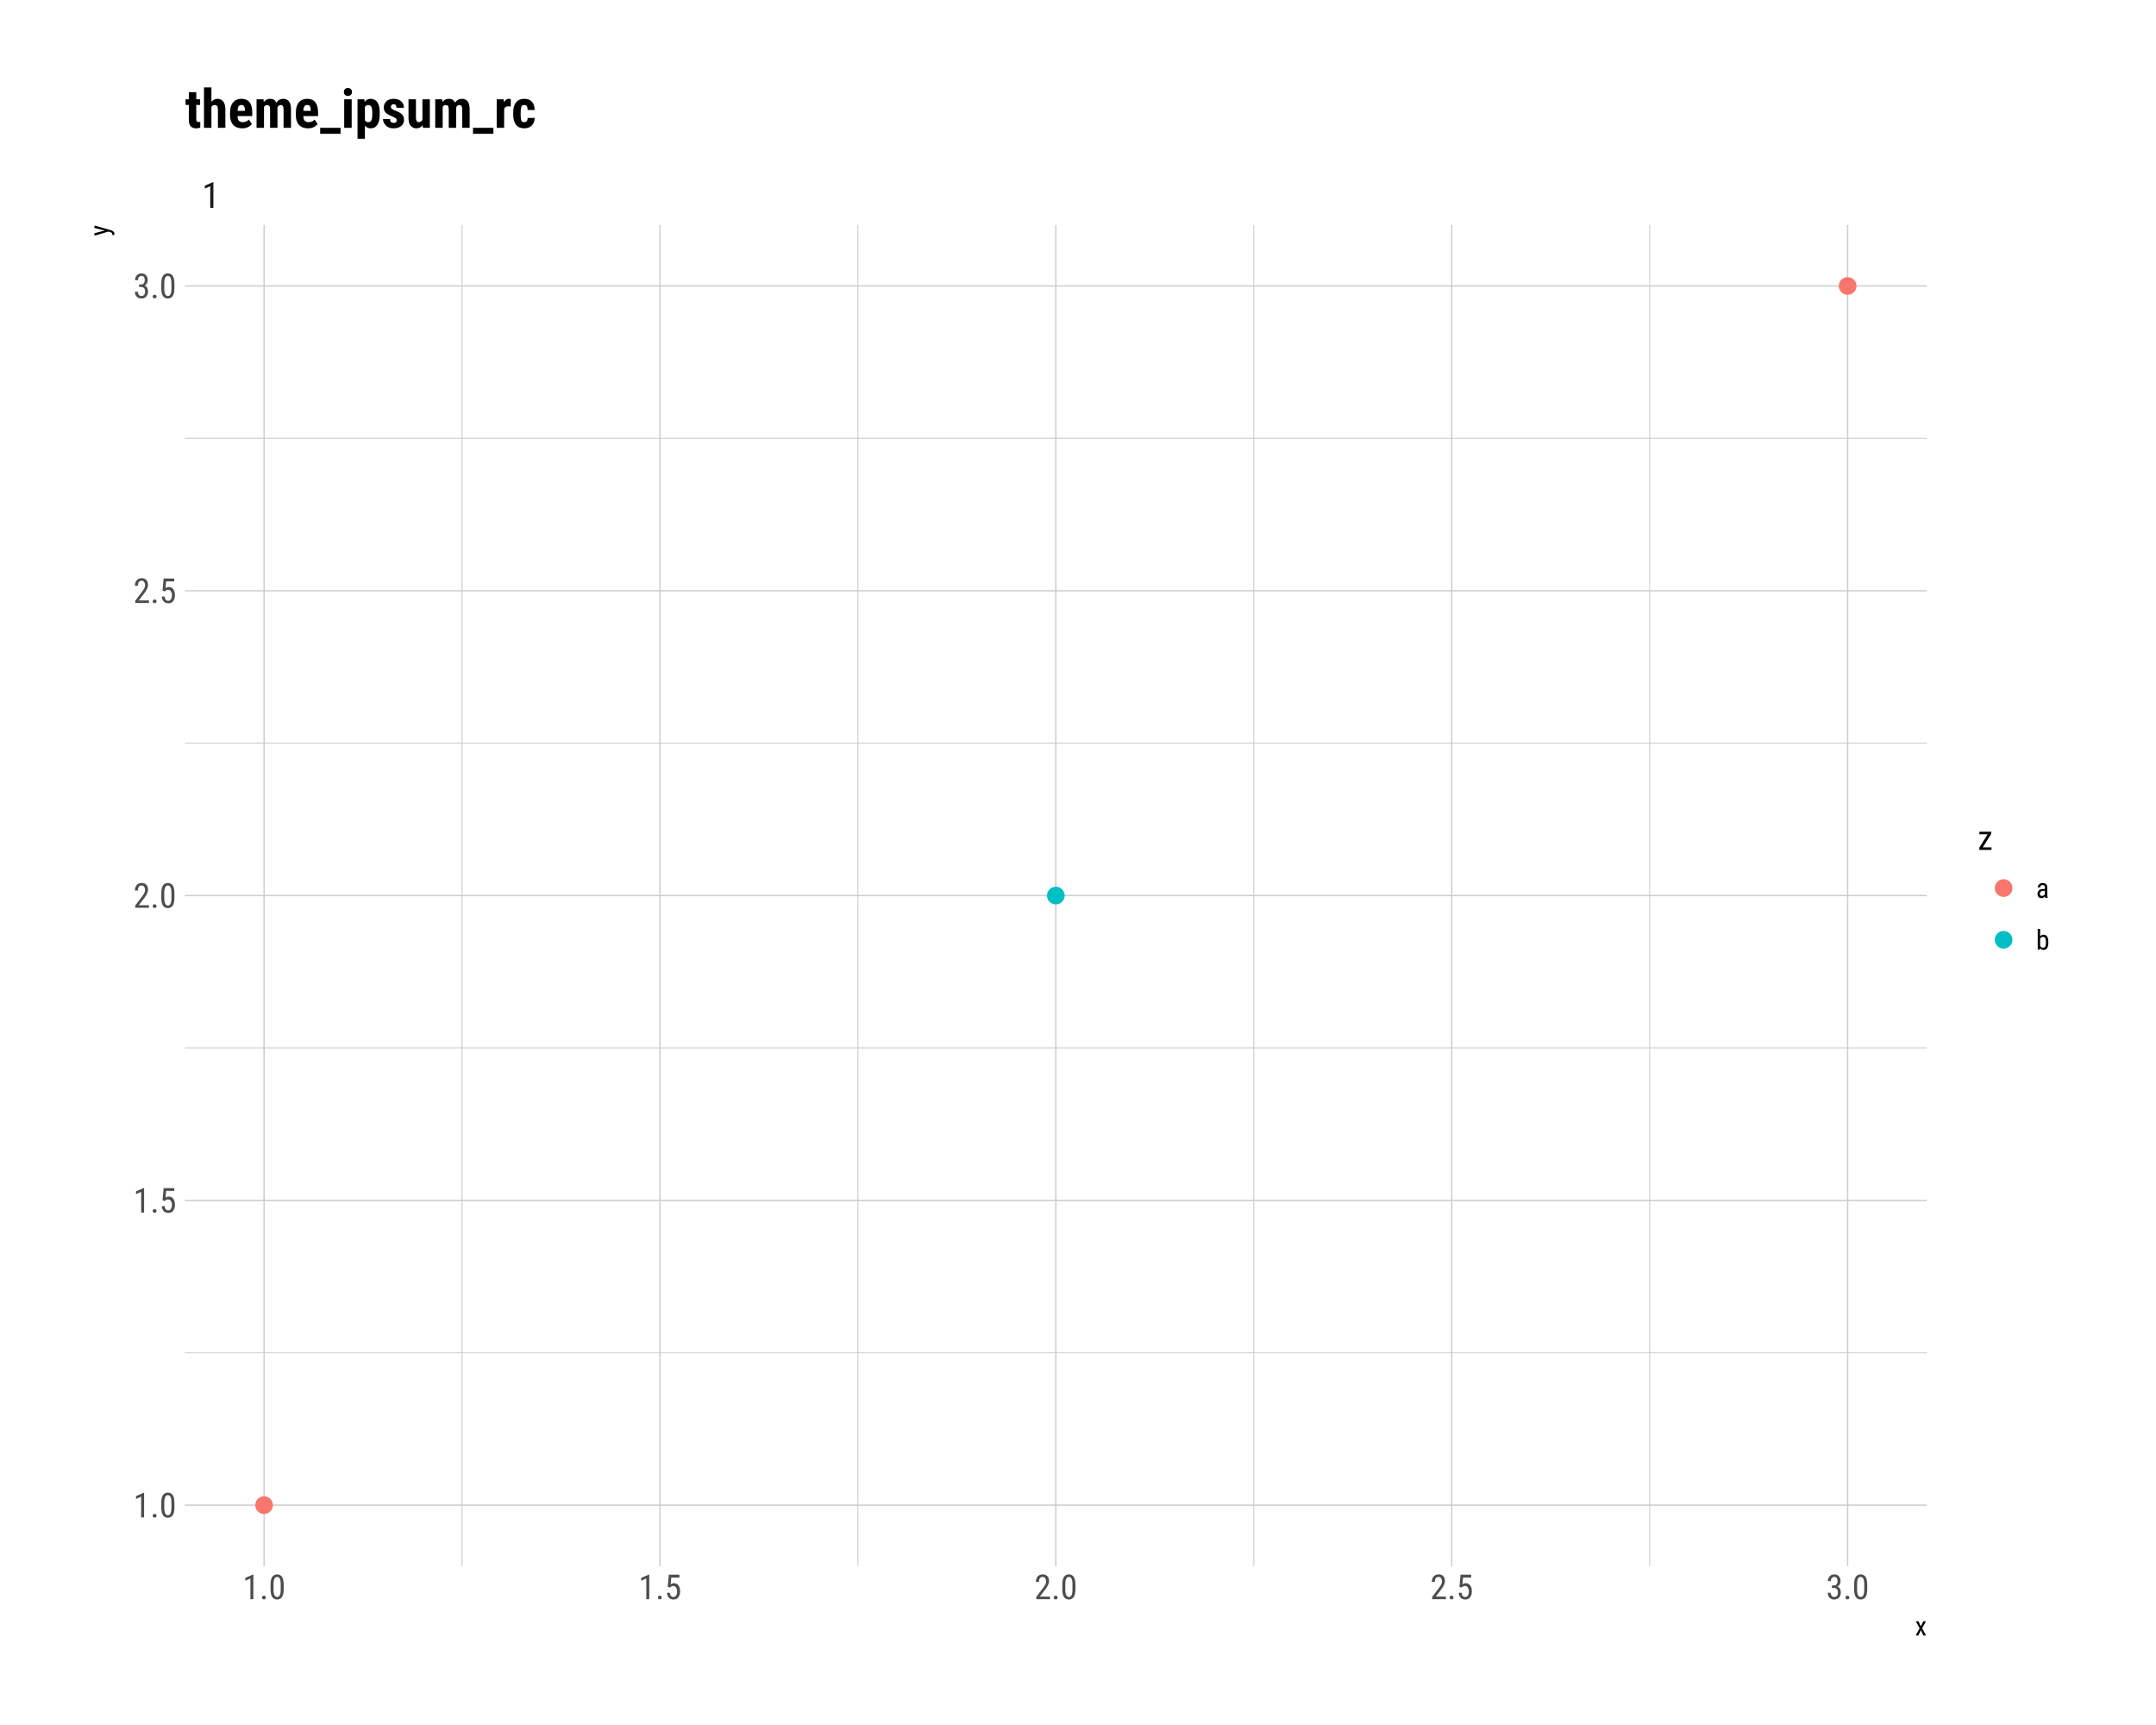
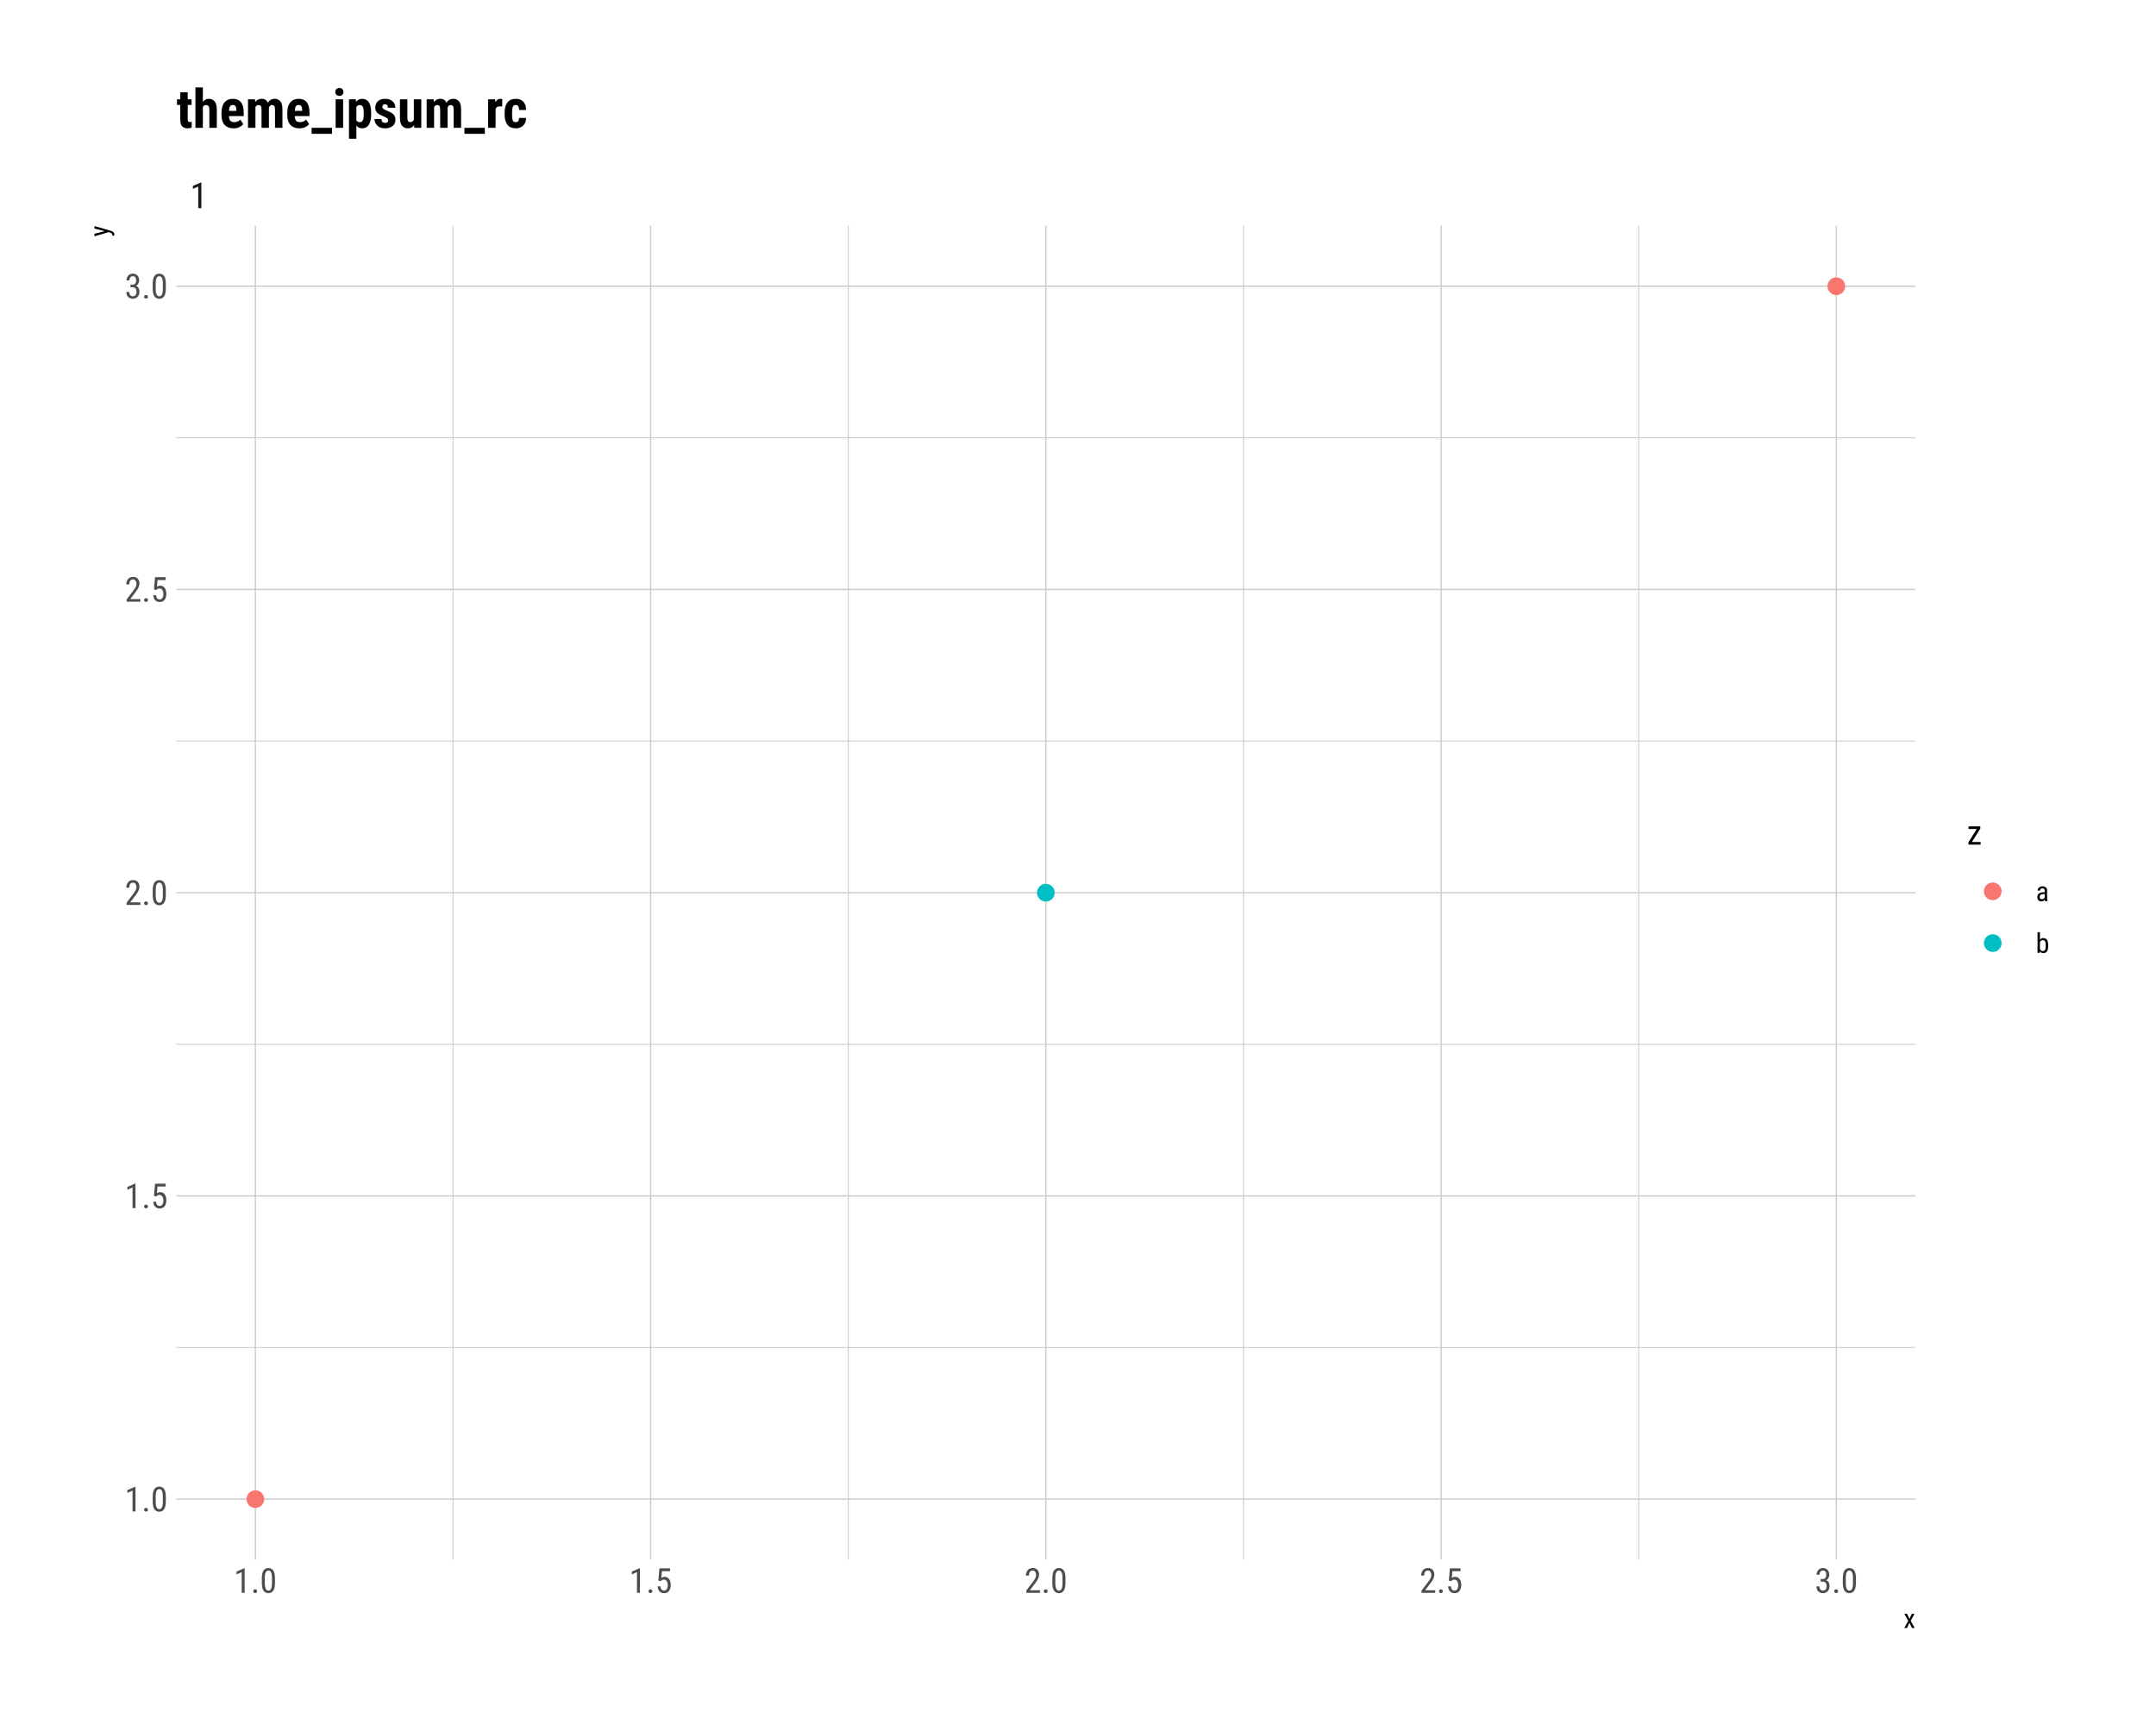
<svg xmlns="http://www.w3.org/2000/svg" viewBox="0 0 720.00 576.00">
  <defs>
    <style type="text/css">
    line, polyline, path, rect, circle {
      fill: none;
      stroke: #000000;
      stroke-linecap: round;
      stroke-linejoin: round;
      stroke-miterlimit: 10.00;
    }
  </style>
  </defs>
  <rect width="100%" height="100%" style="stroke: none; fill: #FFFFFF;" />
  <defs>
-     <clipPath id="cpNjEuNzV8NjQzLjQ1OHw1MjIuOTQ1fDc1LjEyNg==">
-       <rect x="61.75" y="75.13" width="581.71" height="447.82" />
+     <clipPath id="cpNTguODg1N3w2MzkuNjUyfDUyMC44Mjl8NzUuMzI0OA==">
+       <rect x="58.89" y="75.32" width="580.77" height="445.50" />
    </clipPath>
  </defs>
-   <polyline points="61.75,451.70 643.46,451.70 " style="stroke-width: 0.32; stroke: #CCCCCC; stroke-linecap: butt;" clip-path="url(#cpNjEuNzV8NjQzLjQ1OHw1MjIuOTQ1fDc1LjEyNg==)" />
-   <polyline points="61.75,349.92 643.46,349.92 " style="stroke-width: 0.32; stroke: #CCCCCC; stroke-linecap: butt;" clip-path="url(#cpNjEuNzV8NjQzLjQ1OHw1MjIuOTQ1fDc1LjEyNg==)" />
-   <polyline points="61.75,248.15 643.46,248.15 " style="stroke-width: 0.32; stroke: #CCCCCC; stroke-linecap: butt;" clip-path="url(#cpNjEuNzV8NjQzLjQ1OHw1MjIuOTQ1fDc1LjEyNg==)" />
-   <polyline points="61.75,146.37 643.46,146.37 " style="stroke-width: 0.32; stroke: #CCCCCC; stroke-linecap: butt;" clip-path="url(#cpNjEuNzV8NjQzLjQ1OHw1MjIuOTQ1fDc1LjEyNg==)" />
-   <polyline points="154.29,522.95 154.29,75.13 " style="stroke-width: 0.32; stroke: #CCCCCC; stroke-linecap: butt;" clip-path="url(#cpNjEuNzV8NjQzLjQ1OHw1MjIuOTQ1fDc1LjEyNg==)" />
-   <polyline points="286.50,522.95 286.50,75.13 " style="stroke-width: 0.32; stroke: #CCCCCC; stroke-linecap: butt;" clip-path="url(#cpNjEuNzV8NjQzLjQ1OHw1MjIuOTQ1fDc1LjEyNg==)" />
-   <polyline points="418.71,522.95 418.71,75.13 " style="stroke-width: 0.32; stroke: #CCCCCC; stroke-linecap: butt;" clip-path="url(#cpNjEuNzV8NjQzLjQ1OHw1MjIuOTQ1fDc1LjEyNg==)" />
-   <polyline points="550.91,522.95 550.91,75.13 " style="stroke-width: 0.32; stroke: #CCCCCC; stroke-linecap: butt;" clip-path="url(#cpNjEuNzV8NjQzLjQ1OHw1MjIuOTQ1fDc1LjEyNg==)" />
-   <polyline points="61.75,502.59 643.46,502.59 " style="stroke-width: 0.43; stroke: #CCCCCC; stroke-linecap: butt;" clip-path="url(#cpNjEuNzV8NjQzLjQ1OHw1MjIuOTQ1fDc1LjEyNg==)" />
-   <polyline points="61.75,400.81 643.46,400.81 " style="stroke-width: 0.43; stroke: #CCCCCC; stroke-linecap: butt;" clip-path="url(#cpNjEuNzV8NjQzLjQ1OHw1MjIuOTQ1fDc1LjEyNg==)" />
-   <polyline points="61.75,299.04 643.46,299.04 " style="stroke-width: 0.43; stroke: #CCCCCC; stroke-linecap: butt;" clip-path="url(#cpNjEuNzV8NjQzLjQ1OHw1MjIuOTQ1fDc1LjEyNg==)" />
-   <polyline points="61.75,197.26 643.46,197.26 " style="stroke-width: 0.43; stroke: #CCCCCC; stroke-linecap: butt;" clip-path="url(#cpNjEuNzV8NjQzLjQ1OHw1MjIuOTQ1fDc1LjEyNg==)" />
-   <polyline points="61.75,95.48 643.46,95.48 " style="stroke-width: 0.43; stroke: #CCCCCC; stroke-linecap: butt;" clip-path="url(#cpNjEuNzV8NjQzLjQ1OHw1MjIuOTQ1fDc1LjEyNg==)" />
-   <polyline points="88.19,522.95 88.19,75.13 " style="stroke-width: 0.43; stroke: #CCCCCC; stroke-linecap: butt;" clip-path="url(#cpNjEuNzV8NjQzLjQ1OHw1MjIuOTQ1fDc1LjEyNg==)" />
-   <polyline points="220.40,522.95 220.40,75.13 " style="stroke-width: 0.43; stroke: #CCCCCC; stroke-linecap: butt;" clip-path="url(#cpNjEuNzV8NjQzLjQ1OHw1MjIuOTQ1fDc1LjEyNg==)" />
-   <polyline points="352.60,522.95 352.60,75.13 " style="stroke-width: 0.43; stroke: #CCCCCC; stroke-linecap: butt;" clip-path="url(#cpNjEuNzV8NjQzLjQ1OHw1MjIuOTQ1fDc1LjEyNg==)" />
-   <polyline points="484.81,522.95 484.81,75.13 " style="stroke-width: 0.43; stroke: #CCCCCC; stroke-linecap: butt;" clip-path="url(#cpNjEuNzV8NjQzLjQ1OHw1MjIuOTQ1fDc1LjEyNg==)" />
-   <polyline points="617.02,522.95 617.02,75.13 " style="stroke-width: 0.43; stroke: #CCCCCC; stroke-linecap: butt;" clip-path="url(#cpNjEuNzV8NjQzLjQ1OHw1MjIuOTQ1fDc1LjEyNg==)" />
-   <circle cx="88.19" cy="502.59" r="1.95pt" style="stroke-width: 0.71; stroke: #F8766D; fill: #F8766D;" clip-path="url(#cpNjEuNzV8NjQzLjQ1OHw1MjIuOTQ1fDc1LjEyNg==)" />
-   <circle cx="352.60" cy="299.04" r="1.95pt" style="stroke-width: 0.71; stroke: #00BFC4; fill: #00BFC4;" clip-path="url(#cpNjEuNzV8NjQzLjQ1OHw1MjIuOTQ1fDc1LjEyNg==)" />
-   <circle cx="617.02" cy="95.48" r="1.95pt" style="stroke-width: 0.71; stroke: #F8766D; fill: #F8766D;" clip-path="url(#cpNjEuNzV8NjQzLjQ1OHw1MjIuOTQ1fDc1LjEyNg==)" />
+   <polyline points="58.89,449.95 639.65,449.95 " style="stroke-width: 0.32; stroke: #CCCCCC; stroke-linecap: butt;" clip-path="url(#cpNTguODg1N3w2MzkuNjUyfDUyMC44Mjl8NzUuMzI0OA==)" />
+   <polyline points="58.89,348.70 639.65,348.70 " style="stroke-width: 0.32; stroke: #CCCCCC; stroke-linecap: butt;" clip-path="url(#cpNTguODg1N3w2MzkuNjUyfDUyMC44Mjl8NzUuMzI0OA==)" />
+   <polyline points="58.89,247.45 639.65,247.45 " style="stroke-width: 0.32; stroke: #CCCCCC; stroke-linecap: butt;" clip-path="url(#cpNTguODg1N3w2MzkuNjUyfDUyMC44Mjl8NzUuMzI0OA==)" />
+   <polyline points="58.89,146.20 639.65,146.20 " style="stroke-width: 0.32; stroke: #CCCCCC; stroke-linecap: butt;" clip-path="url(#cpNTguODg1N3w2MzkuNjUyfDUyMC44Mjl8NzUuMzI0OA==)" />
+   <polyline points="151.28,520.83 151.28,75.32 " style="stroke-width: 0.32; stroke: #CCCCCC; stroke-linecap: butt;" clip-path="url(#cpNTguODg1N3w2MzkuNjUyfDUyMC44Mjl8NzUuMzI0OA==)" />
+   <polyline points="283.27,520.83 283.27,75.32 " style="stroke-width: 0.32; stroke: #CCCCCC; stroke-linecap: butt;" clip-path="url(#cpNTguODg1N3w2MzkuNjUyfDUyMC44Mjl8NzUuMzI0OA==)" />
+   <polyline points="415.27,520.83 415.27,75.32 " style="stroke-width: 0.32; stroke: #CCCCCC; stroke-linecap: butt;" clip-path="url(#cpNTguODg1N3w2MzkuNjUyfDUyMC44Mjl8NzUuMzI0OA==)" />
+   <polyline points="547.26,520.83 547.26,75.32 " style="stroke-width: 0.32; stroke: #CCCCCC; stroke-linecap: butt;" clip-path="url(#cpNTguODg1N3w2MzkuNjUyfDUyMC44Mjl8NzUuMzI0OA==)" />
+   <polyline points="58.89,500.58 639.65,500.58 " style="stroke-width: 0.43; stroke: #CCCCCC; stroke-linecap: butt;" clip-path="url(#cpNTguODg1N3w2MzkuNjUyfDUyMC44Mjl8NzUuMzI0OA==)" />
+   <polyline points="58.89,399.33 639.65,399.33 " style="stroke-width: 0.43; stroke: #CCCCCC; stroke-linecap: butt;" clip-path="url(#cpNTguODg1N3w2MzkuNjUyfDUyMC44Mjl8NzUuMzI0OA==)" />
+   <polyline points="58.89,298.08 639.65,298.08 " style="stroke-width: 0.43; stroke: #CCCCCC; stroke-linecap: butt;" clip-path="url(#cpNTguODg1N3w2MzkuNjUyfDUyMC44Mjl8NzUuMzI0OA==)" />
+   <polyline points="58.89,196.83 639.65,196.83 " style="stroke-width: 0.43; stroke: #CCCCCC; stroke-linecap: butt;" clip-path="url(#cpNTguODg1N3w2MzkuNjUyfDUyMC44Mjl8NzUuMzI0OA==)" />
+   <polyline points="58.89,95.57 639.65,95.57 " style="stroke-width: 0.43; stroke: #CCCCCC; stroke-linecap: butt;" clip-path="url(#cpNTguODg1N3w2MzkuNjUyfDUyMC44Mjl8NzUuMzI0OA==)" />
+   <polyline points="85.28,520.83 85.28,75.32 " style="stroke-width: 0.43; stroke: #CCCCCC; stroke-linecap: butt;" clip-path="url(#cpNTguODg1N3w2MzkuNjUyfDUyMC44Mjl8NzUuMzI0OA==)" />
+   <polyline points="217.28,520.83 217.28,75.32 " style="stroke-width: 0.43; stroke: #CCCCCC; stroke-linecap: butt;" clip-path="url(#cpNTguODg1N3w2MzkuNjUyfDUyMC44Mjl8NzUuMzI0OA==)" />
+   <polyline points="349.27,520.83 349.27,75.32 " style="stroke-width: 0.43; stroke: #CCCCCC; stroke-linecap: butt;" clip-path="url(#cpNTguODg1N3w2MzkuNjUyfDUyMC44Mjl8NzUuMzI0OA==)" />
+   <polyline points="481.26,520.83 481.26,75.32 " style="stroke-width: 0.43; stroke: #CCCCCC; stroke-linecap: butt;" clip-path="url(#cpNTguODg1N3w2MzkuNjUyfDUyMC44Mjl8NzUuMzI0OA==)" />
+   <polyline points="613.25,520.83 613.25,75.32 " style="stroke-width: 0.43; stroke: #CCCCCC; stroke-linecap: butt;" clip-path="url(#cpNTguODg1N3w2MzkuNjUyfDUyMC44Mjl8NzUuMzI0OA==)" />
+   <circle cx="85.28" cy="500.58" r="1.95pt" style="stroke-width: 0.71; stroke: #F8766D; fill: #F8766D;" clip-path="url(#cpNTguODg1N3w2MzkuNjUyfDUyMC44Mjl8NzUuMzI0OA==)" />
+   <circle cx="349.27" cy="298.08" r="1.95pt" style="stroke-width: 0.71; stroke: #00BFC4; fill: #00BFC4;" clip-path="url(#cpNTguODg1N3w2MzkuNjUyfDUyMC44Mjl8NzUuMzI0OA==)" />
+   <circle cx="613.25" cy="95.57" r="1.95pt" style="stroke-width: 0.71; stroke: #F8766D; fill: #F8766D;" clip-path="url(#cpNTguODg1N3w2MzkuNjUyfDUyMC44Mjl8NzUuMzI0OA==)" />
  <defs>
    <clipPath id="cpMHw3MjB8NTc2fDA=">
      <rect x="0.00" y="0.00" width="720.00" height="576.00" />
    </clipPath>
  </defs>
  <defs>
-     <clipPath id="cpNjEuNzV8NjQzLjQ1OHw3NS4xMjZ8NTUuMTM3Nw==">
-       <rect x="61.75" y="55.14" width="581.71" height="19.99" />
+     <clipPath id="cpNTguODg1N3w2MzkuNjUyfDc1LjMyNDh8NTUuMTM3Nw==">
+       <rect x="58.89" y="55.14" width="580.77" height="20.19" />
    </clipPath>
  </defs>
-   <g clip-path="url(#cpNjEuNzV8NjQzLjQ1OHw3NS4xMjZ8NTUuMTM3Nw==)">
-     <text x="67.48" y="69.40" style="font-size: 12.00px; fill: #1A1A1A; font-family: Roboto Condensed;" textLength="5.92px" lengthAdjust="spacingAndGlyphs">1</text>
+   <g clip-path="url(#cpNTguODg1N3w2MzkuNjUyfDc1LjMyNDh8NTUuMTM3Nw==)">
+     <text x="63.47" y="69.50" style="font-size: 12.00px; fill: #1A1A1A; font-family: Roboto Condensed;" textLength="5.92px" lengthAdjust="spacingAndGlyphs">1</text>
  </g>
  <defs>
    <clipPath id="cpMHw3MjB8NTc2fDA=">
      <rect x="0.00" y="0.00" width="720.00" height="576.00" />
    </clipPath>
  </defs>
  <g clip-path="url(#cpMHw3MjB8NTc2fDA=)">
-     <text x="81.00" y="533.99" style="font-size: 11.50px; fill: #4D4D4D; font-family: Roboto Condensed;" textLength="14.38px" lengthAdjust="spacingAndGlyphs">1.0</text>
+     <text x="78.09" y="531.87" style="font-size: 11.50px; fill: #4D4D4D; font-family: Roboto Condensed;" textLength="14.38px" lengthAdjust="spacingAndGlyphs">1.0</text>
  </g>
  <g clip-path="url(#cpMHw3MjB8NTc2fDA=)">
-     <text x="213.21" y="533.99" style="font-size: 11.50px; fill: #4D4D4D; font-family: Roboto Condensed;" textLength="14.38px" lengthAdjust="spacingAndGlyphs">1.5</text>
+     <text x="210.09" y="531.87" style="font-size: 11.50px; fill: #4D4D4D; font-family: Roboto Condensed;" textLength="14.38px" lengthAdjust="spacingAndGlyphs">1.5</text>
  </g>
  <g clip-path="url(#cpMHw3MjB8NTc2fDA=)">
-     <text x="345.41" y="533.99" style="font-size: 11.50px; fill: #4D4D4D; font-family: Roboto Condensed;" textLength="14.38px" lengthAdjust="spacingAndGlyphs">2.0</text>
+     <text x="342.08" y="531.87" style="font-size: 11.50px; fill: #4D4D4D; font-family: Roboto Condensed;" textLength="14.38px" lengthAdjust="spacingAndGlyphs">2.0</text>
  </g>
  <g clip-path="url(#cpMHw3MjB8NTc2fDA=)">
-     <text x="477.62" y="533.99" style="font-size: 11.50px; fill: #4D4D4D; font-family: Roboto Condensed;" textLength="14.38px" lengthAdjust="spacingAndGlyphs">2.5</text>
+     <text x="474.07" y="531.87" style="font-size: 11.50px; fill: #4D4D4D; font-family: Roboto Condensed;" textLength="14.38px" lengthAdjust="spacingAndGlyphs">2.5</text>
  </g>
  <g clip-path="url(#cpMHw3MjB8NTc2fDA=)">
-     <text x="609.83" y="533.99" style="font-size: 11.50px; fill: #4D4D4D; font-family: Roboto Condensed;" textLength="14.38px" lengthAdjust="spacingAndGlyphs">3.0</text>
+     <text x="606.06" y="531.87" style="font-size: 11.50px; fill: #4D4D4D; font-family: Roboto Condensed;" textLength="14.38px" lengthAdjust="spacingAndGlyphs">3.0</text>
  </g>
  <g clip-path="url(#cpMHw3MjB8NTc2fDA=)">
-     <text x="44.51" y="506.68" style="font-size: 11.50px; fill: #4D4D4D; font-family: Roboto Condensed;" textLength="14.38px" lengthAdjust="spacingAndGlyphs">1.0</text>
+     <text x="41.64" y="504.67" style="font-size: 11.50px; fill: #4D4D4D; font-family: Roboto Condensed;" textLength="14.38px" lengthAdjust="spacingAndGlyphs">1.0</text>
  </g>
  <g clip-path="url(#cpMHw3MjB8NTc2fDA=)">
-     <text x="44.51" y="404.90" style="font-size: 11.50px; fill: #4D4D4D; font-family: Roboto Condensed;" textLength="14.38px" lengthAdjust="spacingAndGlyphs">1.5</text>
+     <text x="41.64" y="403.42" style="font-size: 11.50px; fill: #4D4D4D; font-family: Roboto Condensed;" textLength="14.38px" lengthAdjust="spacingAndGlyphs">1.5</text>
  </g>
  <g clip-path="url(#cpMHw3MjB8NTc2fDA=)">
-     <text x="44.51" y="303.12" style="font-size: 11.50px; fill: #4D4D4D; font-family: Roboto Condensed;" textLength="14.38px" lengthAdjust="spacingAndGlyphs">2.0</text>
+     <text x="41.64" y="302.16" style="font-size: 11.50px; fill: #4D4D4D; font-family: Roboto Condensed;" textLength="14.38px" lengthAdjust="spacingAndGlyphs">2.0</text>
  </g>
  <g clip-path="url(#cpMHw3MjB8NTc2fDA=)">
-     <text x="44.51" y="201.35" style="font-size: 11.50px; fill: #4D4D4D; font-family: Roboto Condensed;" textLength="14.38px" lengthAdjust="spacingAndGlyphs">2.5</text>
+     <text x="41.64" y="200.91" style="font-size: 11.50px; fill: #4D4D4D; font-family: Roboto Condensed;" textLength="14.38px" lengthAdjust="spacingAndGlyphs">2.5</text>
  </g>
  <g clip-path="url(#cpMHw3MjB8NTc2fDA=)">
-     <text x="44.51" y="99.57" style="font-size: 11.50px; fill: #4D4D4D; font-family: Roboto Condensed;" textLength="14.38px" lengthAdjust="spacingAndGlyphs">3.0</text>
+     <text x="41.64" y="99.66" style="font-size: 11.50px; fill: #4D4D4D; font-family: Roboto Condensed;" textLength="14.38px" lengthAdjust="spacingAndGlyphs">3.0</text>
  </g>
  <g clip-path="url(#cpMHw3MjB8NTc2fDA=)">
-     <text x="639.51" y="546.11" style="font-size: 9.00px; font-family: Roboto Condensed;" textLength="3.95px" lengthAdjust="spacingAndGlyphs">x</text>
+     <text x="635.70" y="543.62" style="font-size: 9.00px; font-family: Roboto Condensed;" textLength="3.95px" lengthAdjust="spacingAndGlyphs">x</text>
  </g>
  <g clip-path="url(#cpMHw3MjB8NTc2fDA=)">
-     <text transform="translate(36.29,78.87) rotate(-90)" style="font-size: 9.00px; font-family: Roboto Condensed;" textLength="3.75px" lengthAdjust="spacingAndGlyphs">y</text>
+     <text transform="translate(36.29,79.07) rotate(-90)" style="font-size: 9.00px; font-family: Roboto Condensed;" textLength="3.75px" lengthAdjust="spacingAndGlyphs">y</text>
  </g>
  <g clip-path="url(#cpMHw3MjB8NTc2fDA=)">
-     <text x="660.47" y="283.80" style="font-size: 11.50px; font-family: Roboto Condensed;" textLength="5.05px" lengthAdjust="spacingAndGlyphs">z</text>
+     <text x="656.84" y="282.02" style="font-size: 11.50px; font-family: Roboto Condensed;" textLength="5.05px" lengthAdjust="spacingAndGlyphs">z</text>
  </g>
-   <circle cx="669.11" cy="296.53" r="1.95pt" style="stroke-width: 0.71; stroke: #F8766D; fill: #F8766D;" clip-path="url(#cpMHw3MjB8NTc2fDA=)" />
-   <circle cx="669.11" cy="313.81" r="1.95pt" style="stroke-width: 0.71; stroke: #00BFC4; fill: #00BFC4;" clip-path="url(#cpMHw3MjB8NTc2fDA=)" />
+   <circle cx="665.48" cy="297.63" r="1.95pt" style="stroke-width: 0.71; stroke: #F8766D; fill: #F8766D;" clip-path="url(#cpMHw3MjB8NTc2fDA=)" />
+   <circle cx="665.48" cy="314.91" r="1.95pt" style="stroke-width: 0.71; stroke: #00BFC4; fill: #00BFC4;" clip-path="url(#cpMHw3MjB8NTc2fDA=)" />
  <g clip-path="url(#cpMHw3MjB8NTc2fDA=)">
-     <text x="679.91" y="299.80" style="font-size: 9.20px; font-family: Roboto Condensed;" textLength="4.41px" lengthAdjust="spacingAndGlyphs">a</text>
+     <text x="679.85" y="300.90" style="font-size: 9.20px; font-family: Roboto Condensed;" textLength="4.41px" lengthAdjust="spacingAndGlyphs">a</text>
  </g>
  <g clip-path="url(#cpMHw3MjB8NTc2fDA=)">
-     <text x="679.91" y="317.08" style="font-size: 9.20px; font-family: Roboto Condensed;" textLength="4.54px" lengthAdjust="spacingAndGlyphs">b</text>
+     <text x="679.85" y="318.18" style="font-size: 9.20px; font-family: Roboto Condensed;" textLength="4.54px" lengthAdjust="spacingAndGlyphs">b</text>
  </g>
  <g clip-path="url(#cpMHw3MjB8NTc2fDA=)">
-     <text x="61.75" y="42.68" style="font-size: 18.00px; font-weight: bold; font-family: Roboto Condensed;" textLength="117.44px" lengthAdjust="spacingAndGlyphs">theme_ipsum_rc</text>
+     <text x="58.89" y="42.68" style="font-size: 18.00px; font-weight: bold; font-family: Roboto Condensed;" textLength="117.44px" lengthAdjust="spacingAndGlyphs">theme_ipsum_rc</text>
  </g>
</svg>
